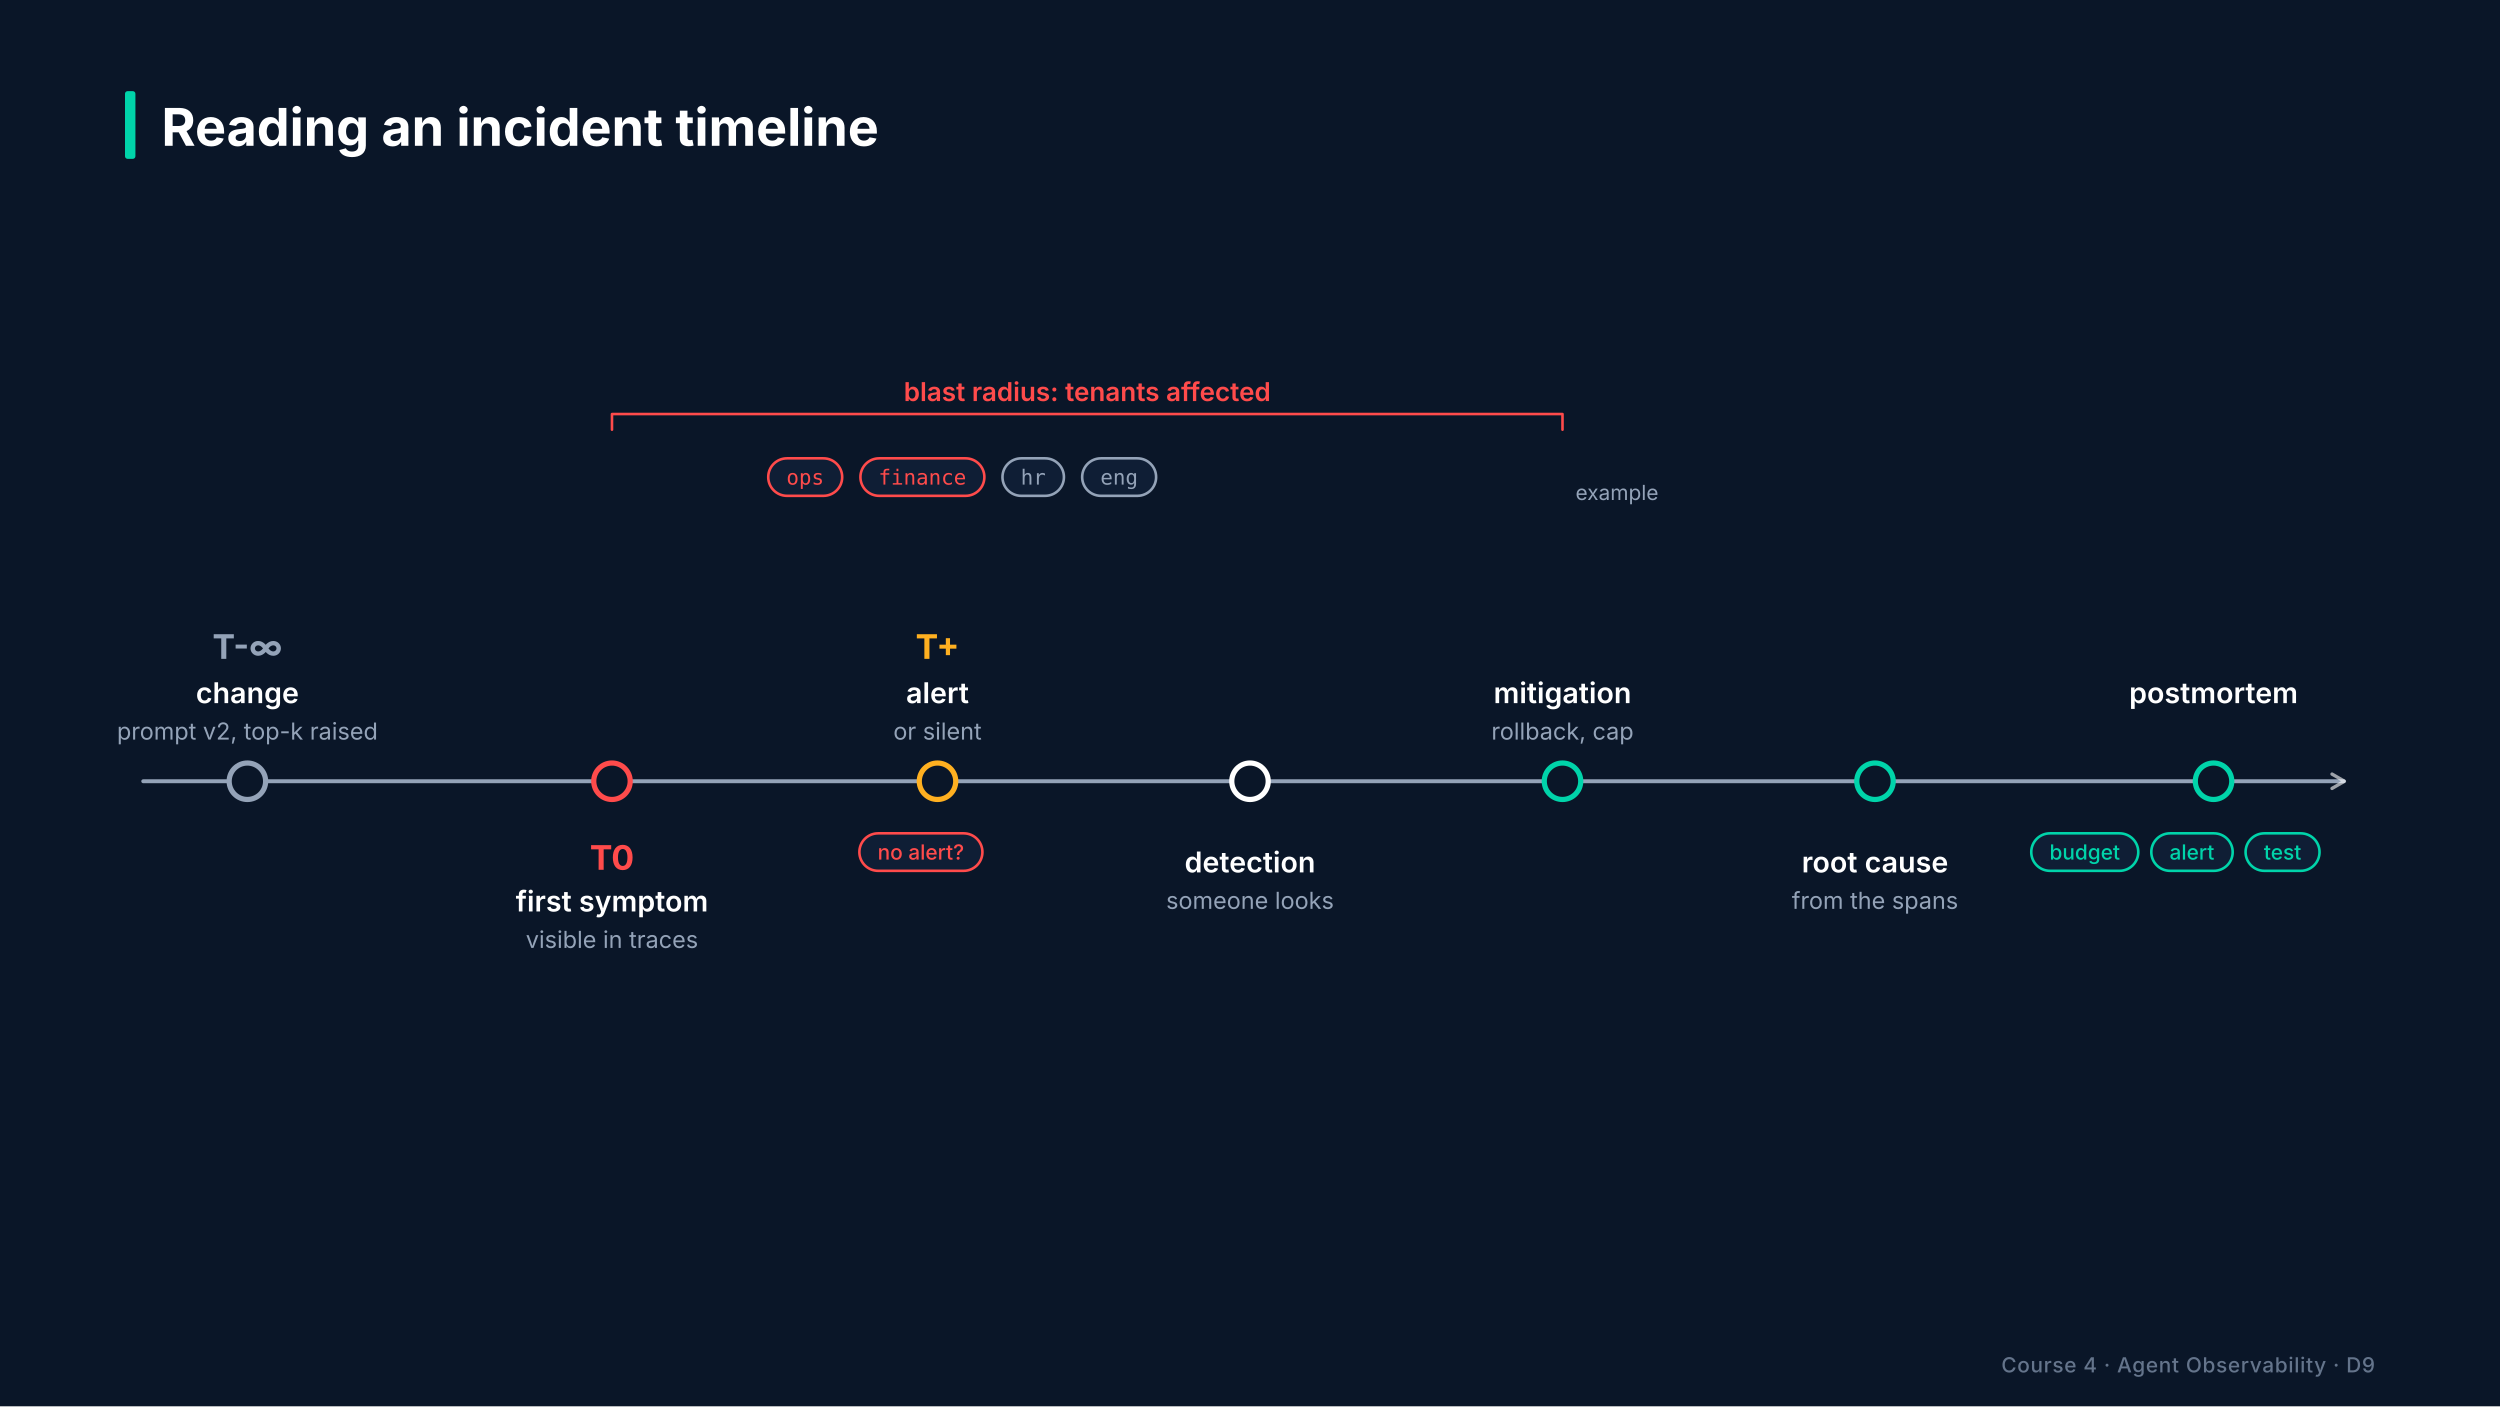
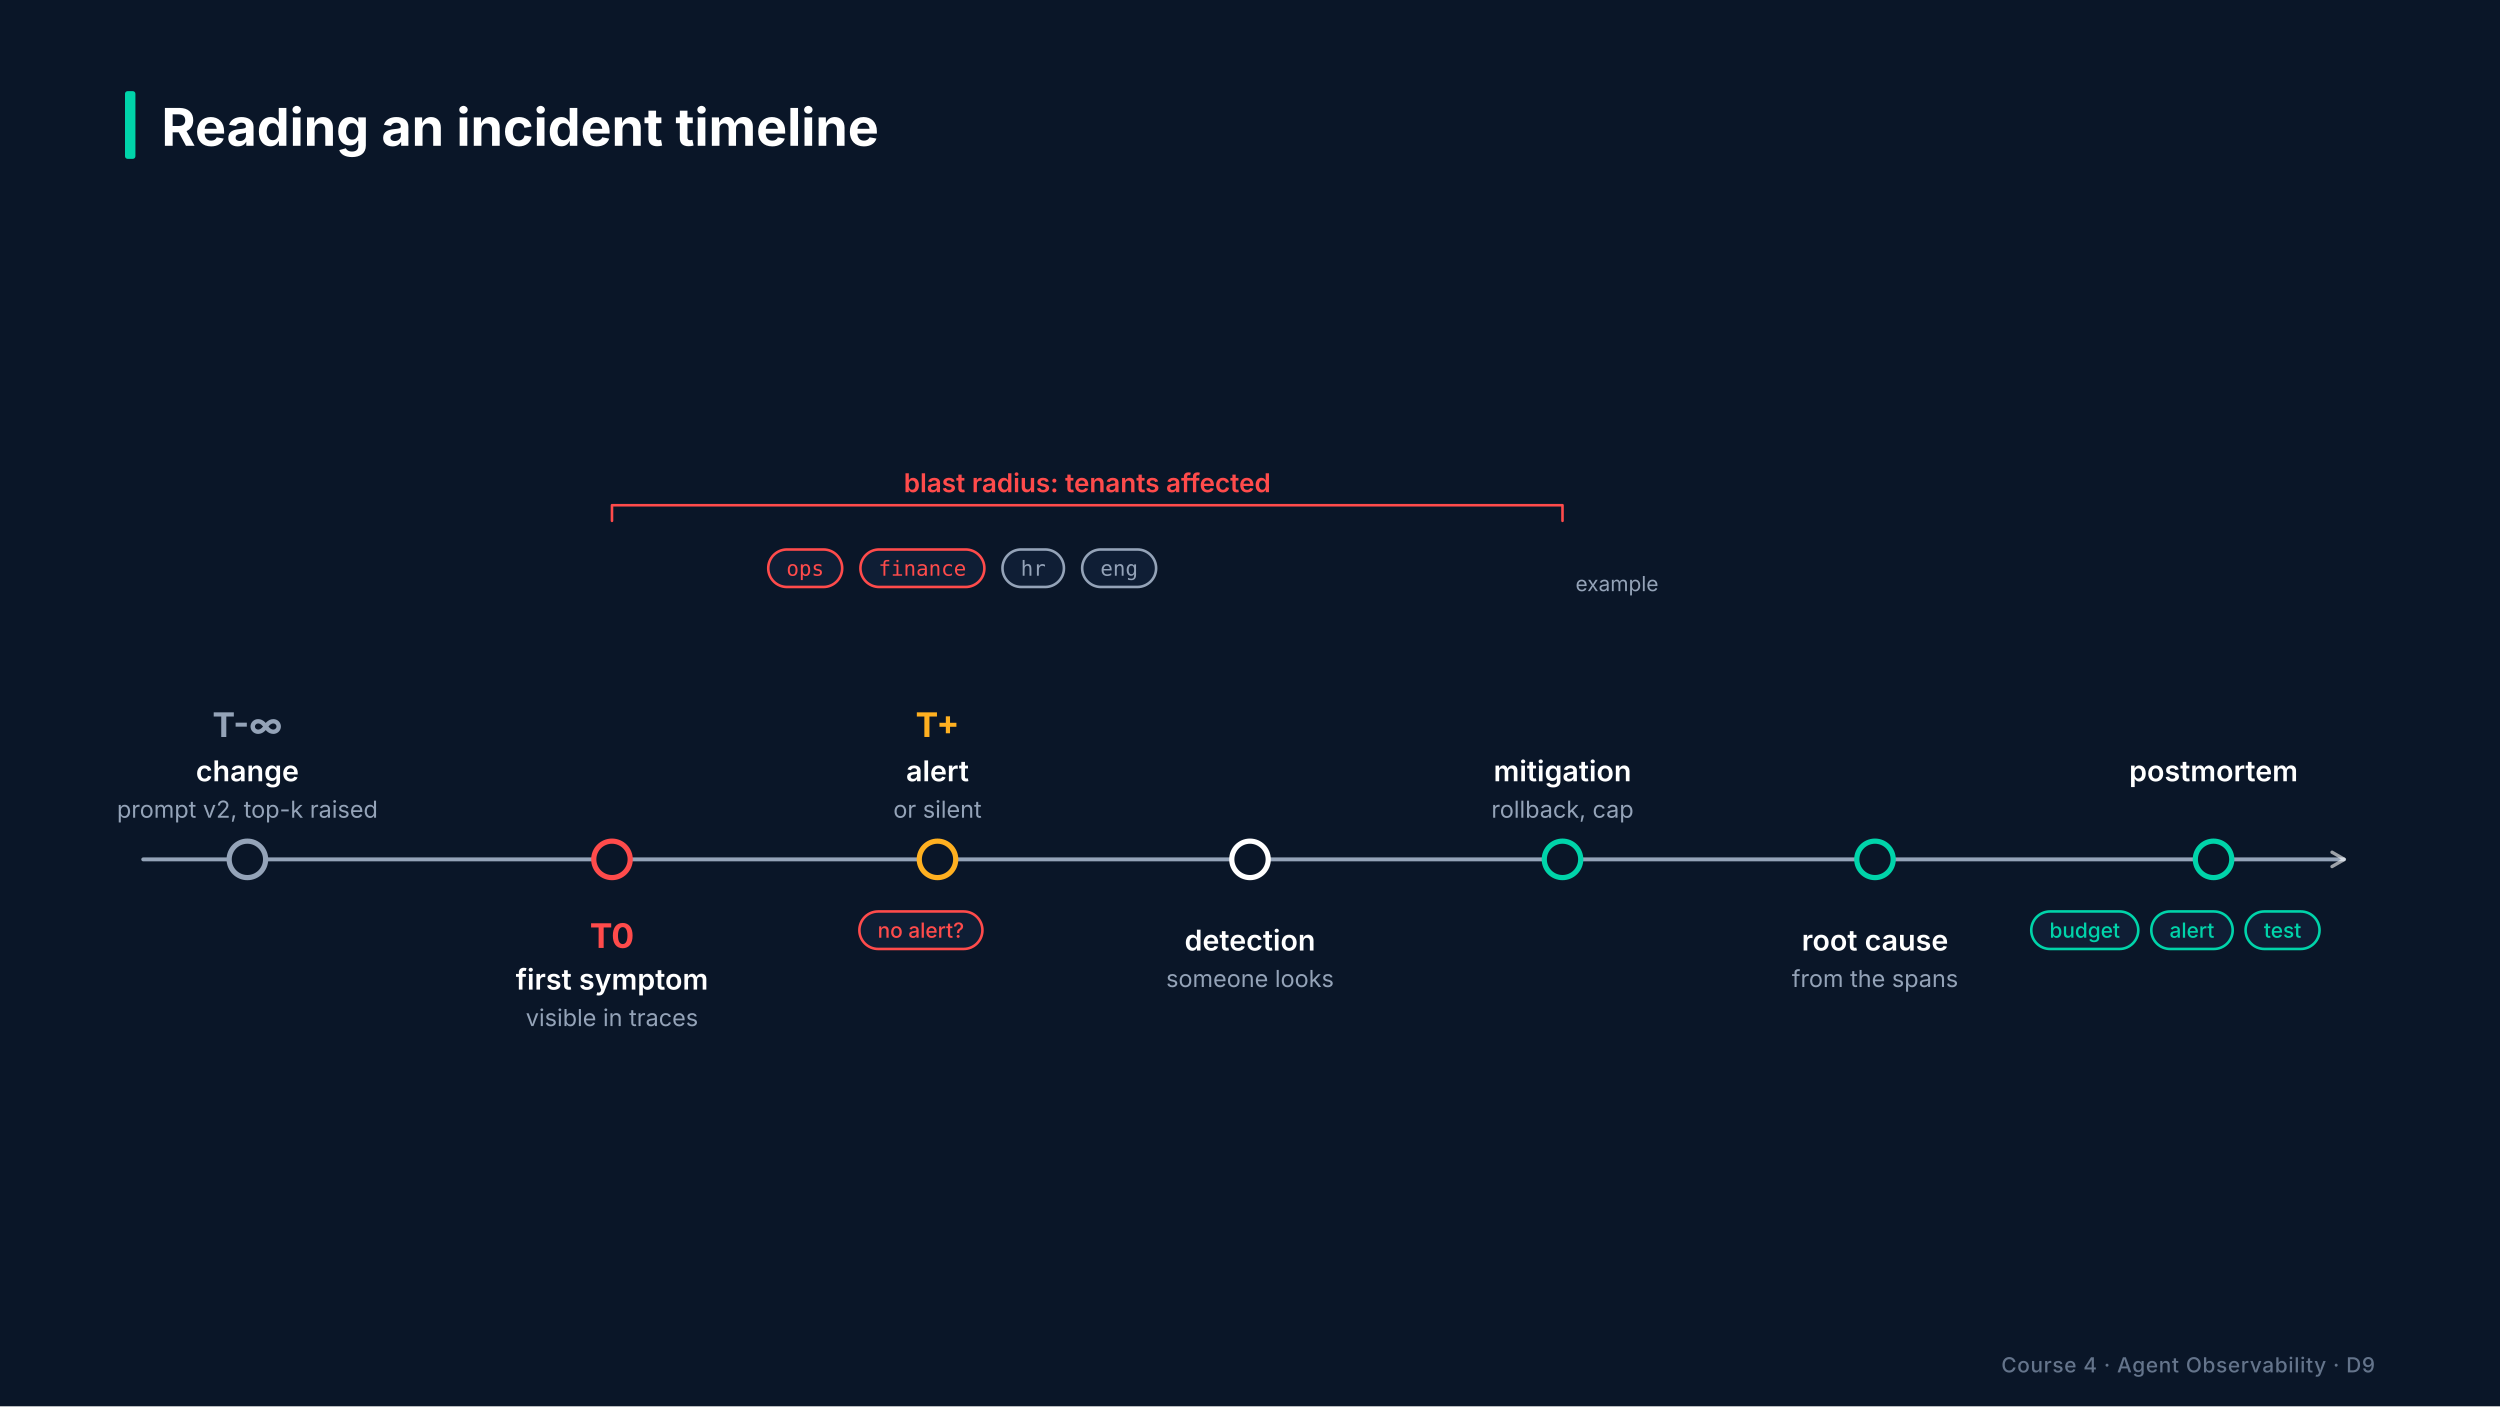
<svg xmlns="http://www.w3.org/2000/svg" viewBox="0 0 1920 1080" width="1920" height="1080" role="img" aria-labelledby="t-D9">
  <defs>
    <marker id="arr-flow" viewBox="0 0 16 16" markerWidth="16" markerHeight="16" refX="12" refY="8" orient="auto-start-reverse" markerUnits="userSpaceOnUse">
      <path d="M3 2.5 L12.5 8 L3 13.5" fill="none" stroke="#FFFFFF99" stroke-width="2.6" stroke-linecap="round" stroke-linejoin="round" />
    </marker>
    <marker id="arr-teal" viewBox="0 0 16 16" markerWidth="16" markerHeight="16" refX="12" refY="8" orient="auto-start-reverse" markerUnits="userSpaceOnUse">
      <path d="M3 2.5 L12.5 8 L3 13.5" fill="none" stroke="#00D4AA" stroke-width="2.6" stroke-linecap="round" stroke-linejoin="round" />
    </marker>
    <marker id="arr-red" viewBox="0 0 16 16" markerWidth="16" markerHeight="16" refX="12" refY="8" orient="auto-start-reverse" markerUnits="userSpaceOnUse">
      <path d="M3 2.5 L12.5 8 L3 13.5" fill="none" stroke="#FF4B4B" stroke-width="2.6" stroke-linecap="round" stroke-linejoin="round" />
    </marker>
    <marker id="arr-amber" viewBox="0 0 16 16" markerWidth="16" markerHeight="16" refX="12" refY="8" orient="auto-start-reverse" markerUnits="userSpaceOnUse">
      <path d="M3 2.5 L12.5 8 L3 13.5" fill="none" stroke="#FFB020" stroke-width="2.6" stroke-linecap="round" stroke-linejoin="round" />
    </marker>
    <marker id="arr-gray" viewBox="0 0 16 16" markerWidth="16" markerHeight="16" refX="12" refY="8" orient="auto-start-reverse" markerUnits="userSpaceOnUse">
      <path d="M3 2.5 L12.5 8 L3 13.5" fill="none" stroke="#64748B" stroke-width="2.6" stroke-linecap="round" stroke-linejoin="round" />
    </marker>
    <marker id="arr-white" viewBox="0 0 16 16" markerWidth="16" markerHeight="16" refX="12" refY="8" orient="auto-start-reverse" markerUnits="userSpaceOnUse">
      <path d="M3 2.5 L12.5 8 L3 13.5" fill="none" stroke="#FFFFFF" stroke-width="2.6" stroke-linecap="round" stroke-linejoin="round" />
    </marker>
  </defs>
  <rect width="1920" height="1080" fill="#0A1628" />
  <g id="diagram-title">
    <rect x="96" y="70" width="8" height="52" rx="2" fill="#00D4AA" />
    <text x="124" y="112" font-family="Inter, 'Inter var', 'Helvetica Neue', Arial, sans-serif" font-size="40" font-weight="700" fill="#FFFFFF">Reading an incident timeline</text>
    <text x="1824" y="1054" font-family="Inter, 'Inter var', 'Helvetica Neue', Arial, sans-serif" font-size="16" font-weight="500" fill="#64748B" text-anchor="end" letter-spacing="0.5">Course 4 · Agent Observability · D9</text>
  </g>
  <g id="build-1">
-     <path d="M110 600 L1800 600" fill="none" stroke="#94A3B8" stroke-width="3" stroke-linecap="round" stroke-linejoin="round" marker-end="url(#arr-flow)" />
-     <circle cx="190" cy="600" r="14" fill="#0A1628" stroke="#94A3B8" stroke-width="4" />
-     <text x="190" y="506" font-family="Inter, 'Inter var', 'Helvetica Neue', Arial, sans-serif" font-size="26" font-weight="700" fill="#94A3B8" text-anchor="middle">T-∞</text>
-     <text x="190" y="540" font-family="Inter, 'Inter var', 'Helvetica Neue', Arial, sans-serif" font-size="22" font-weight="600" fill="#FFFFFF" text-anchor="middle">change</text>
-     <text x="190" y="568" font-family="Inter, 'Inter var', 'Helvetica Neue', Arial, sans-serif" font-size="18" font-weight="400" fill="#94A3B8" text-anchor="middle">prompt v2, top-k raised</text>
-     <circle cx="470" cy="600" r="14" fill="#0A1628" stroke="#FF4B4B" stroke-width="4" />
-     <text x="470" y="668" font-family="Inter, 'Inter var', 'Helvetica Neue', Arial, sans-serif" font-size="26" font-weight="700" fill="#FF4B4B" text-anchor="middle">T0</text>
-     <text x="470" y="700" font-family="Inter, 'Inter var', 'Helvetica Neue', Arial, sans-serif" font-size="22" font-weight="600" fill="#FFFFFF" text-anchor="middle">first symptom</text>
-     <text x="470" y="728" font-family="Inter, 'Inter var', 'Helvetica Neue', Arial, sans-serif" font-size="18" font-weight="400" fill="#94A3B8" text-anchor="middle">visible in traces</text>
-     <circle cx="720" cy="600" r="14" fill="#0A1628" stroke="#FFB020" stroke-width="4" />
-     <text x="720" y="506" font-family="Inter, 'Inter var', 'Helvetica Neue', Arial, sans-serif" font-size="26" font-weight="700" fill="#FFB020" text-anchor="middle">T+</text>
-     <text x="720" y="540" font-family="Inter, 'Inter var', 'Helvetica Neue', Arial, sans-serif" font-size="22" font-weight="600" fill="#FFFFFF" text-anchor="middle">alert</text>
-     <text x="720" y="568" font-family="Inter, 'Inter var', 'Helvetica Neue', Arial, sans-serif" font-size="18" font-weight="400" fill="#94A3B8" text-anchor="middle">or silent</text>
-     <circle cx="960" cy="600" r="14" fill="#0A1628" stroke="#FFFFFF" stroke-width="4" />
-     <text x="960" y="670" font-family="Inter, 'Inter var', 'Helvetica Neue', Arial, sans-serif" font-size="22" font-weight="600" fill="#FFFFFF" text-anchor="middle">detection</text>
-     <text x="960" y="698" font-family="Inter, 'Inter var', 'Helvetica Neue', Arial, sans-serif" font-size="18" font-weight="400" fill="#94A3B8" text-anchor="middle">someone looks</text>
-     <circle cx="1200" cy="600" r="14" fill="#0A1628" stroke="#00D4AA" stroke-width="4" />
-     <text x="1200" y="540" font-family="Inter, 'Inter var', 'Helvetica Neue', Arial, sans-serif" font-size="22" font-weight="600" fill="#FFFFFF" text-anchor="middle">mitigation</text>
-     <text x="1200" y="568" font-family="Inter, 'Inter var', 'Helvetica Neue', Arial, sans-serif" font-size="18" font-weight="400" fill="#94A3B8" text-anchor="middle">rollback, cap</text>
-     <circle cx="1440" cy="600" r="14" fill="#0A1628" stroke="#00D4AA" stroke-width="4" />
-     <text x="1440" y="670" font-family="Inter, 'Inter var', 'Helvetica Neue', Arial, sans-serif" font-size="22" font-weight="600" fill="#FFFFFF" text-anchor="middle">root cause</text>
-     <text x="1440" y="698" font-family="Inter, 'Inter var', 'Helvetica Neue', Arial, sans-serif" font-size="18" font-weight="400" fill="#94A3B8" text-anchor="middle">from the spans</text>
-     <circle cx="1700" cy="600" r="14" fill="#0A1628" stroke="#00D4AA" stroke-width="4" />
-     <text x="1700" y="540" font-family="Inter, 'Inter var', 'Helvetica Neue', Arial, sans-serif" font-size="22" font-weight="600" fill="#FFFFFF" text-anchor="middle">postmortem</text>
-     <rect x="660.0" y="640" width="94.5" height="28.8" rx="14.4" fill="#0F1E35" stroke="#FF4B4B" stroke-width="2" />
-     <text x="707.227" y="660.16" font-family="Inter, 'Inter var', 'Helvetica Neue', Arial, sans-serif" font-size="16" font-weight="500" fill="#FF4B4B" text-anchor="middle">no alert?</text>
-     <rect x="1560.0" y="640" width="82.2" height="28.8" rx="14.4" fill="#0F1E35" stroke="#00D4AA" stroke-width="2" />
-     <text x="1601.094" y="660.16" font-family="Inter, 'Inter var', 'Helvetica Neue', Arial, sans-serif" font-size="16" font-weight="500" fill="#00D4AA" text-anchor="middle">budget</text>
-     <rect x="1652.2" y="640" width="62.5" height="28.8" rx="14.4" fill="#0F1E35" stroke="#00D4AA" stroke-width="2" />
-     <text x="1683.414" y="660.16" font-family="Inter, 'Inter var', 'Helvetica Neue', Arial, sans-serif" font-size="16" font-weight="500" fill="#00D4AA" text-anchor="middle">alert</text>
-     <rect x="1724.6" y="640" width="56.8" height="28.8" rx="14.4" fill="#0F1E35" stroke="#00D4AA" stroke-width="2" />
-     <text x="1753.031" y="660.16" font-family="Inter, 'Inter var', 'Helvetica Neue', Arial, sans-serif" font-size="16" font-weight="500" fill="#00D4AA" text-anchor="middle">test</text>
+     <path d="M110 660 L1800 660" fill="none" stroke="#94A3B8" stroke-width="3" stroke-linecap="round" stroke-linejoin="round" marker-end="url(#arr-flow)" />
+     <circle cx="190" cy="660" r="14" fill="#0A1628" stroke="#94A3B8" stroke-width="4" />
+     <text x="190" y="566" font-family="Inter, 'Inter var', 'Helvetica Neue', Arial, sans-serif" font-size="26" font-weight="700" fill="#94A3B8" text-anchor="middle">T-∞</text>
+     <text x="190" y="600" font-family="Inter, 'Inter var', 'Helvetica Neue', Arial, sans-serif" font-size="22" font-weight="600" fill="#FFFFFF" text-anchor="middle">change</text>
+     <text x="190" y="628" font-family="Inter, 'Inter var', 'Helvetica Neue', Arial, sans-serif" font-size="18" font-weight="400" fill="#94A3B8" text-anchor="middle">prompt v2, top-k raised</text>
+     <circle cx="470" cy="660" r="14" fill="#0A1628" stroke="#FF4B4B" stroke-width="4" />
+     <text x="470" y="728" font-family="Inter, 'Inter var', 'Helvetica Neue', Arial, sans-serif" font-size="26" font-weight="700" fill="#FF4B4B" text-anchor="middle">T0</text>
+     <text x="470" y="760" font-family="Inter, 'Inter var', 'Helvetica Neue', Arial, sans-serif" font-size="22" font-weight="600" fill="#FFFFFF" text-anchor="middle">first symptom</text>
+     <text x="470" y="788" font-family="Inter, 'Inter var', 'Helvetica Neue', Arial, sans-serif" font-size="18" font-weight="400" fill="#94A3B8" text-anchor="middle">visible in traces</text>
+     <circle cx="720" cy="660" r="14" fill="#0A1628" stroke="#FFB020" stroke-width="4" />
+     <text x="720" y="566" font-family="Inter, 'Inter var', 'Helvetica Neue', Arial, sans-serif" font-size="26" font-weight="700" fill="#FFB020" text-anchor="middle">T+</text>
+     <text x="720" y="600" font-family="Inter, 'Inter var', 'Helvetica Neue', Arial, sans-serif" font-size="22" font-weight="600" fill="#FFFFFF" text-anchor="middle">alert</text>
+     <text x="720" y="628" font-family="Inter, 'Inter var', 'Helvetica Neue', Arial, sans-serif" font-size="18" font-weight="400" fill="#94A3B8" text-anchor="middle">or silent</text>
+     <circle cx="960" cy="660" r="14" fill="#0A1628" stroke="#FFFFFF" stroke-width="4" />
+     <text x="960" y="730" font-family="Inter, 'Inter var', 'Helvetica Neue', Arial, sans-serif" font-size="22" font-weight="600" fill="#FFFFFF" text-anchor="middle">detection</text>
+     <text x="960" y="758" font-family="Inter, 'Inter var', 'Helvetica Neue', Arial, sans-serif" font-size="18" font-weight="400" fill="#94A3B8" text-anchor="middle">someone looks</text>
+     <circle cx="1200" cy="660" r="14" fill="#0A1628" stroke="#00D4AA" stroke-width="4" />
+     <text x="1200" y="600" font-family="Inter, 'Inter var', 'Helvetica Neue', Arial, sans-serif" font-size="22" font-weight="600" fill="#FFFFFF" text-anchor="middle">mitigation</text>
+     <text x="1200" y="628" font-family="Inter, 'Inter var', 'Helvetica Neue', Arial, sans-serif" font-size="18" font-weight="400" fill="#94A3B8" text-anchor="middle">rollback, cap</text>
+     <circle cx="1440" cy="660" r="14" fill="#0A1628" stroke="#00D4AA" stroke-width="4" />
+     <text x="1440" y="730" font-family="Inter, 'Inter var', 'Helvetica Neue', Arial, sans-serif" font-size="22" font-weight="600" fill="#FFFFFF" text-anchor="middle">root cause</text>
+     <text x="1440" y="758" font-family="Inter, 'Inter var', 'Helvetica Neue', Arial, sans-serif" font-size="18" font-weight="400" fill="#94A3B8" text-anchor="middle">from the spans</text>
+     <circle cx="1700" cy="660" r="14" fill="#0A1628" stroke="#00D4AA" stroke-width="4" />
+     <text x="1700" y="600" font-family="Inter, 'Inter var', 'Helvetica Neue', Arial, sans-serif" font-size="22" font-weight="600" fill="#FFFFFF" text-anchor="middle">postmortem</text>
+     <rect x="660.0" y="700" width="94.5" height="28.8" rx="14.4" fill="#0F1E35" stroke="#FF4B4B" stroke-width="2" />
+     <text x="707.227" y="720.16" font-family="Inter, 'Inter var', 'Helvetica Neue', Arial, sans-serif" font-size="16" font-weight="500" fill="#FF4B4B" text-anchor="middle">no alert?</text>
+     <rect x="1560.0" y="700" width="82.2" height="28.8" rx="14.4" fill="#0F1E35" stroke="#00D4AA" stroke-width="2" />
+     <text x="1601.094" y="720.16" font-family="Inter, 'Inter var', 'Helvetica Neue', Arial, sans-serif" font-size="16" font-weight="500" fill="#00D4AA" text-anchor="middle">budget</text>
+     <rect x="1652.2" y="700" width="62.5" height="28.8" rx="14.4" fill="#0F1E35" stroke="#00D4AA" stroke-width="2" />
+     <text x="1683.414" y="720.16" font-family="Inter, 'Inter var', 'Helvetica Neue', Arial, sans-serif" font-size="16" font-weight="500" fill="#00D4AA" text-anchor="middle">alert</text>
+     <rect x="1724.6" y="700" width="56.8" height="28.8" rx="14.4" fill="#0F1E35" stroke="#00D4AA" stroke-width="2" />
+     <text x="1753.031" y="720.16" font-family="Inter, 'Inter var', 'Helvetica Neue', Arial, sans-serif" font-size="16" font-weight="500" fill="#00D4AA" text-anchor="middle">test</text>
  </g>
  <g id="build-2">
-     <path d="M470 330 V318 H1200 V330" fill="none" stroke="#FF4B4B" stroke-width="2" stroke-linecap="round" stroke-linejoin="round" />
-     <text x="835.0" y="308" font-family="Inter, 'Inter var', 'Helvetica Neue', Arial, sans-serif" font-size="20" font-weight="600" fill="#FF4B4B" text-anchor="middle">blast radius: tenants affected</text>
-     <rect x="590.0" y="352" width="56.8" height="28.8" rx="14.4" fill="#0F1E35" stroke="#FF4B4B" stroke-width="2" />
-     <text x="618.391" y="372.16" font-family="'JetBrains Mono', 'Fira Code', Menlo, Consolas, monospace" font-size="16" font-weight="500" fill="#FF4B4B" text-anchor="middle">ops</text>
-     <rect x="660.8" y="352" width="95.2" height="28.8" rx="14.4" fill="#0F1E35" stroke="#FF4B4B" stroke-width="2" />
-     <text x="708.359" y="372.16" font-family="'JetBrains Mono', 'Fira Code', Menlo, Consolas, monospace" font-size="16" font-weight="500" fill="#FF4B4B" text-anchor="middle">finance</text>
-     <rect x="769.9" y="352" width="47.2" height="28.8" rx="14.4" fill="#0F1E35" stroke="#94A3B8" stroke-width="2" />
-     <text x="793.531" y="372.16" font-family="'JetBrains Mono', 'Fira Code', Menlo, Consolas, monospace" font-size="16" font-weight="500" fill="#94A3B8" text-anchor="middle">hr</text>
-     <rect x="831.1" y="352" width="56.8" height="28.8" rx="14.4" fill="#0F1E35" stroke="#94A3B8" stroke-width="2" />
-     <text x="859.516" y="372.16" font-family="'JetBrains Mono', 'Fira Code', Menlo, Consolas, monospace" font-size="16" font-weight="500" fill="#94A3B8" text-anchor="middle">eng</text>
-     <text x="1210" y="384" font-family="Inter, 'Inter var', 'Helvetica Neue', Arial, sans-serif" font-size="16" font-weight="400" fill="#94A3B8" text-anchor="start">example</text>
+     <path d="M470 400 V388 H1200 V400" fill="none" stroke="#FF4B4B" stroke-width="2" stroke-linecap="round" stroke-linejoin="round" />
+     <text x="835.0" y="378" font-family="Inter, 'Inter var', 'Helvetica Neue', Arial, sans-serif" font-size="20" font-weight="600" fill="#FF4B4B" text-anchor="middle">blast radius: tenants affected</text>
+     <rect x="590.0" y="422" width="56.8" height="28.8" rx="14.4" fill="#0F1E35" stroke="#FF4B4B" stroke-width="2" />
+     <text x="618.391" y="442.16" font-family="'JetBrains Mono', 'Fira Code', Menlo, Consolas, monospace" font-size="16" font-weight="500" fill="#FF4B4B" text-anchor="middle">ops</text>
+     <rect x="660.8" y="422" width="95.2" height="28.8" rx="14.4" fill="#0F1E35" stroke="#FF4B4B" stroke-width="2" />
+     <text x="708.359" y="442.16" font-family="'JetBrains Mono', 'Fira Code', Menlo, Consolas, monospace" font-size="16" font-weight="500" fill="#FF4B4B" text-anchor="middle">finance</text>
+     <rect x="769.9" y="422" width="47.2" height="28.8" rx="14.4" fill="#0F1E35" stroke="#94A3B8" stroke-width="2" />
+     <text x="793.531" y="442.16" font-family="'JetBrains Mono', 'Fira Code', Menlo, Consolas, monospace" font-size="16" font-weight="500" fill="#94A3B8" text-anchor="middle">hr</text>
+     <rect x="831.1" y="422" width="56.8" height="28.8" rx="14.4" fill="#0F1E35" stroke="#94A3B8" stroke-width="2" />
+     <text x="859.516" y="442.16" font-family="'JetBrains Mono', 'Fira Code', Menlo, Consolas, monospace" font-size="16" font-weight="500" fill="#94A3B8" text-anchor="middle">eng</text>
+     <text x="1210" y="454" font-family="Inter, 'Inter var', 'Helvetica Neue', Arial, sans-serif" font-size="16" font-weight="400" fill="#94A3B8" text-anchor="start">example</text>
  </g>
</svg>
